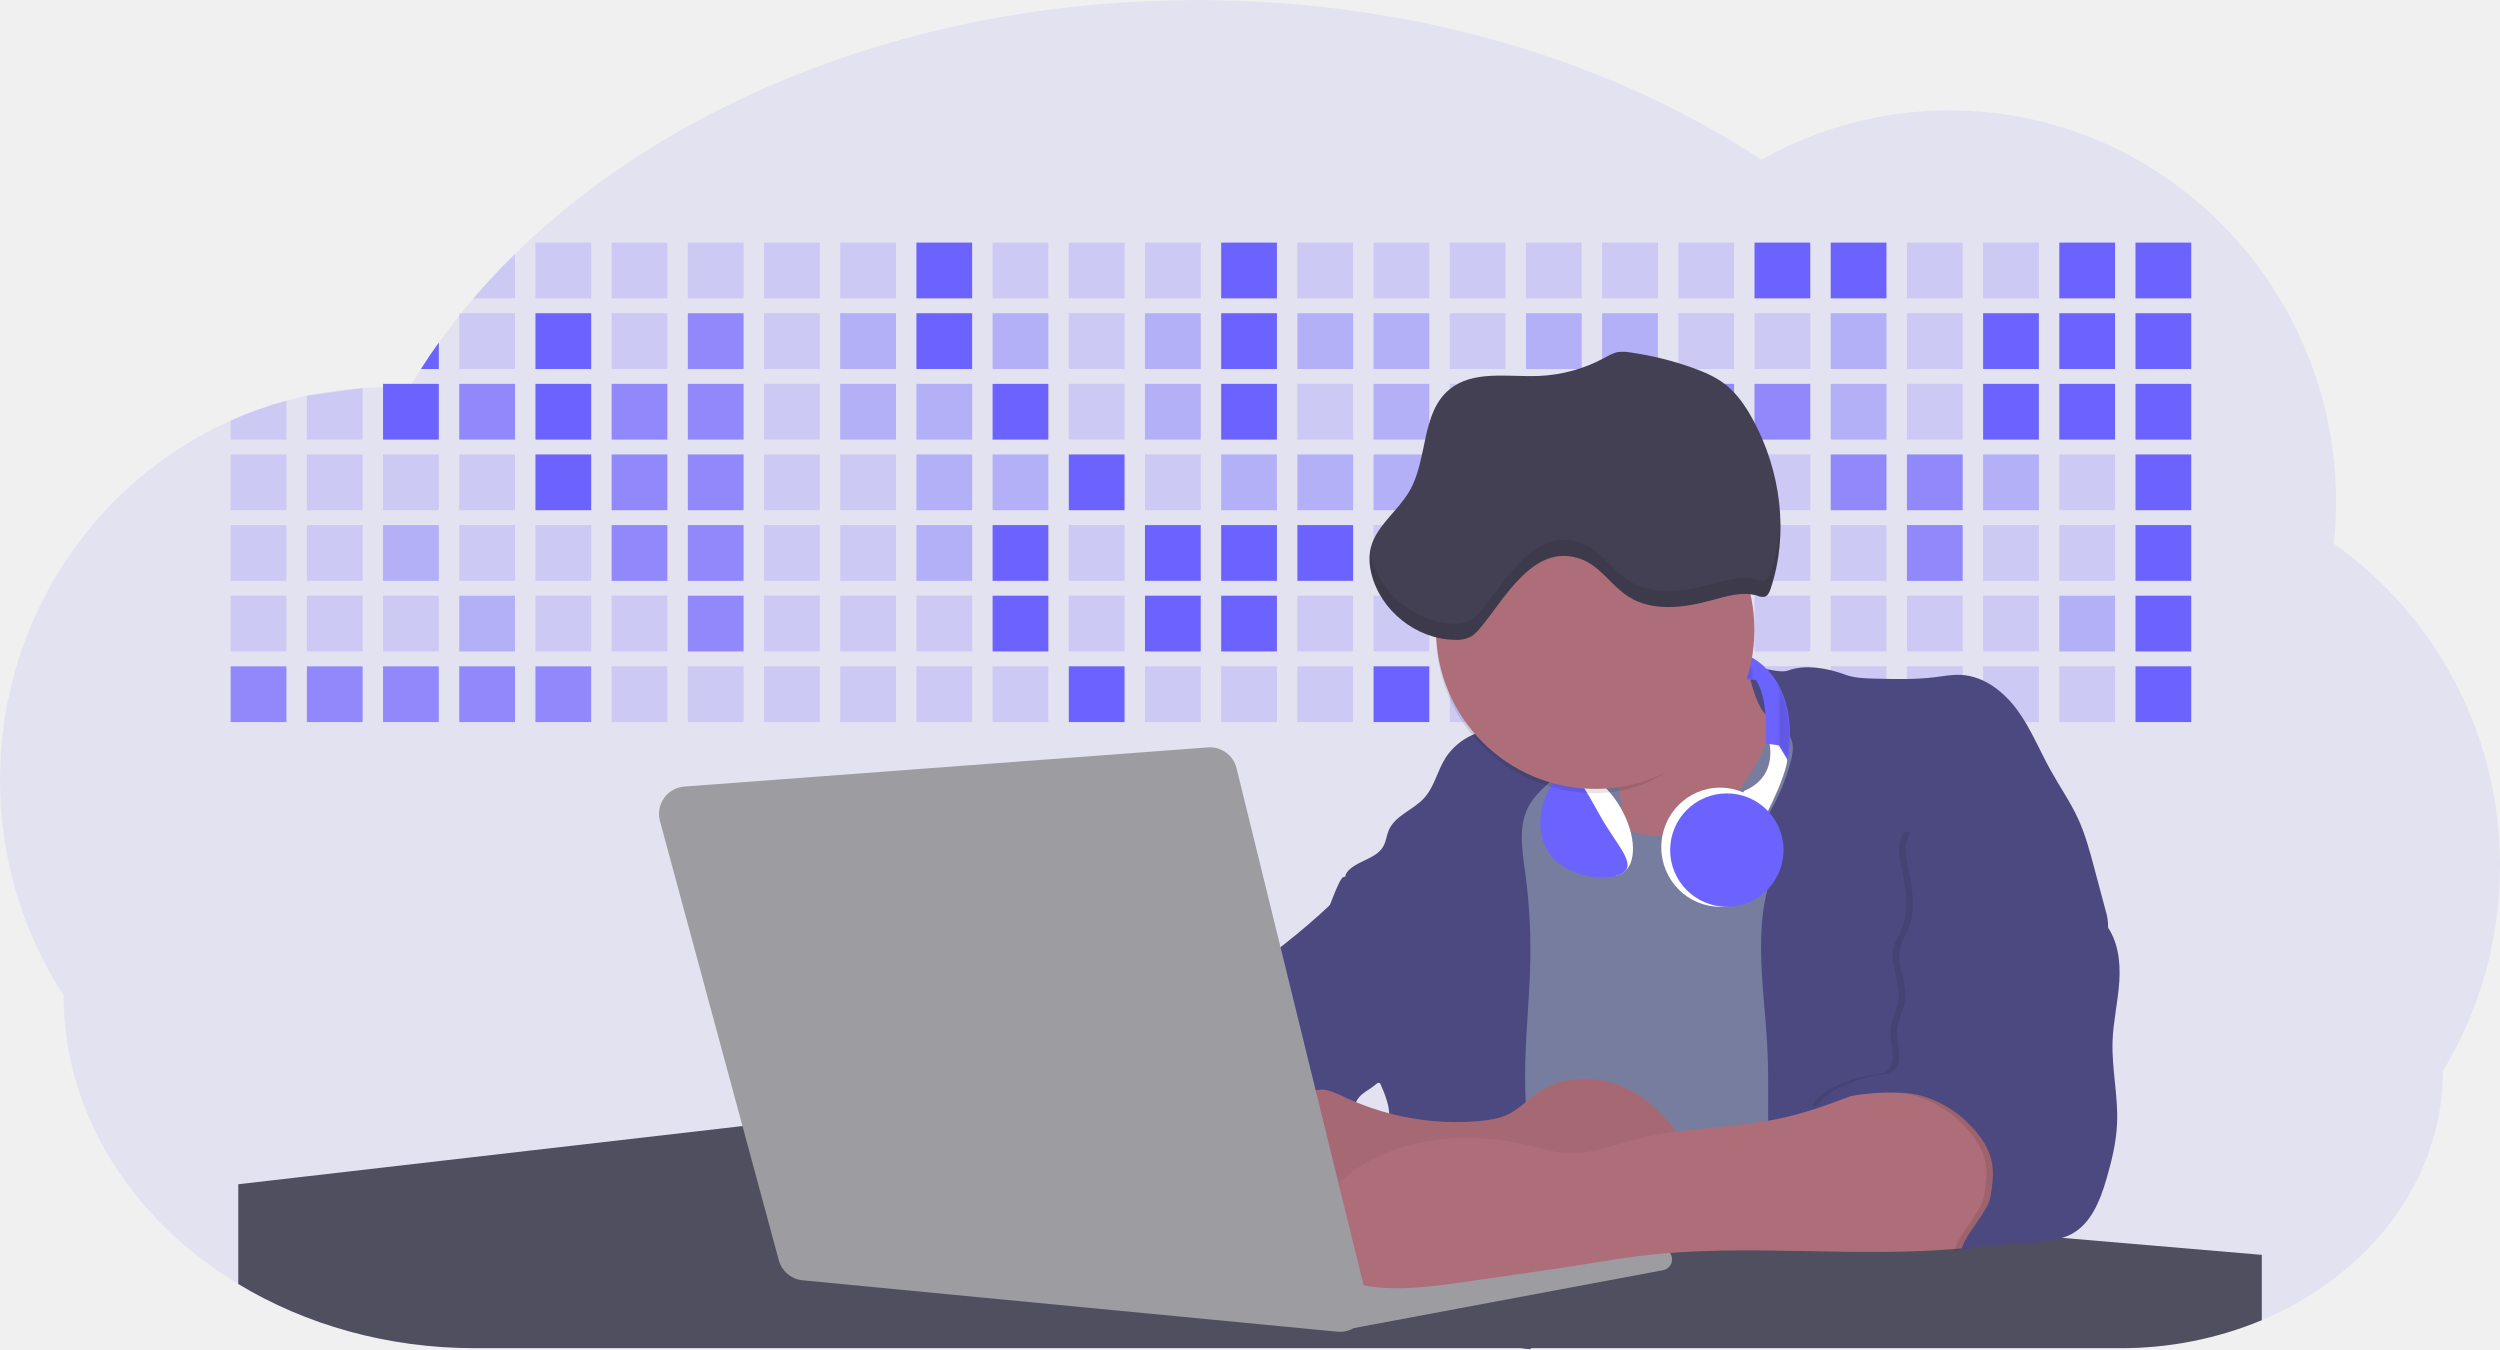
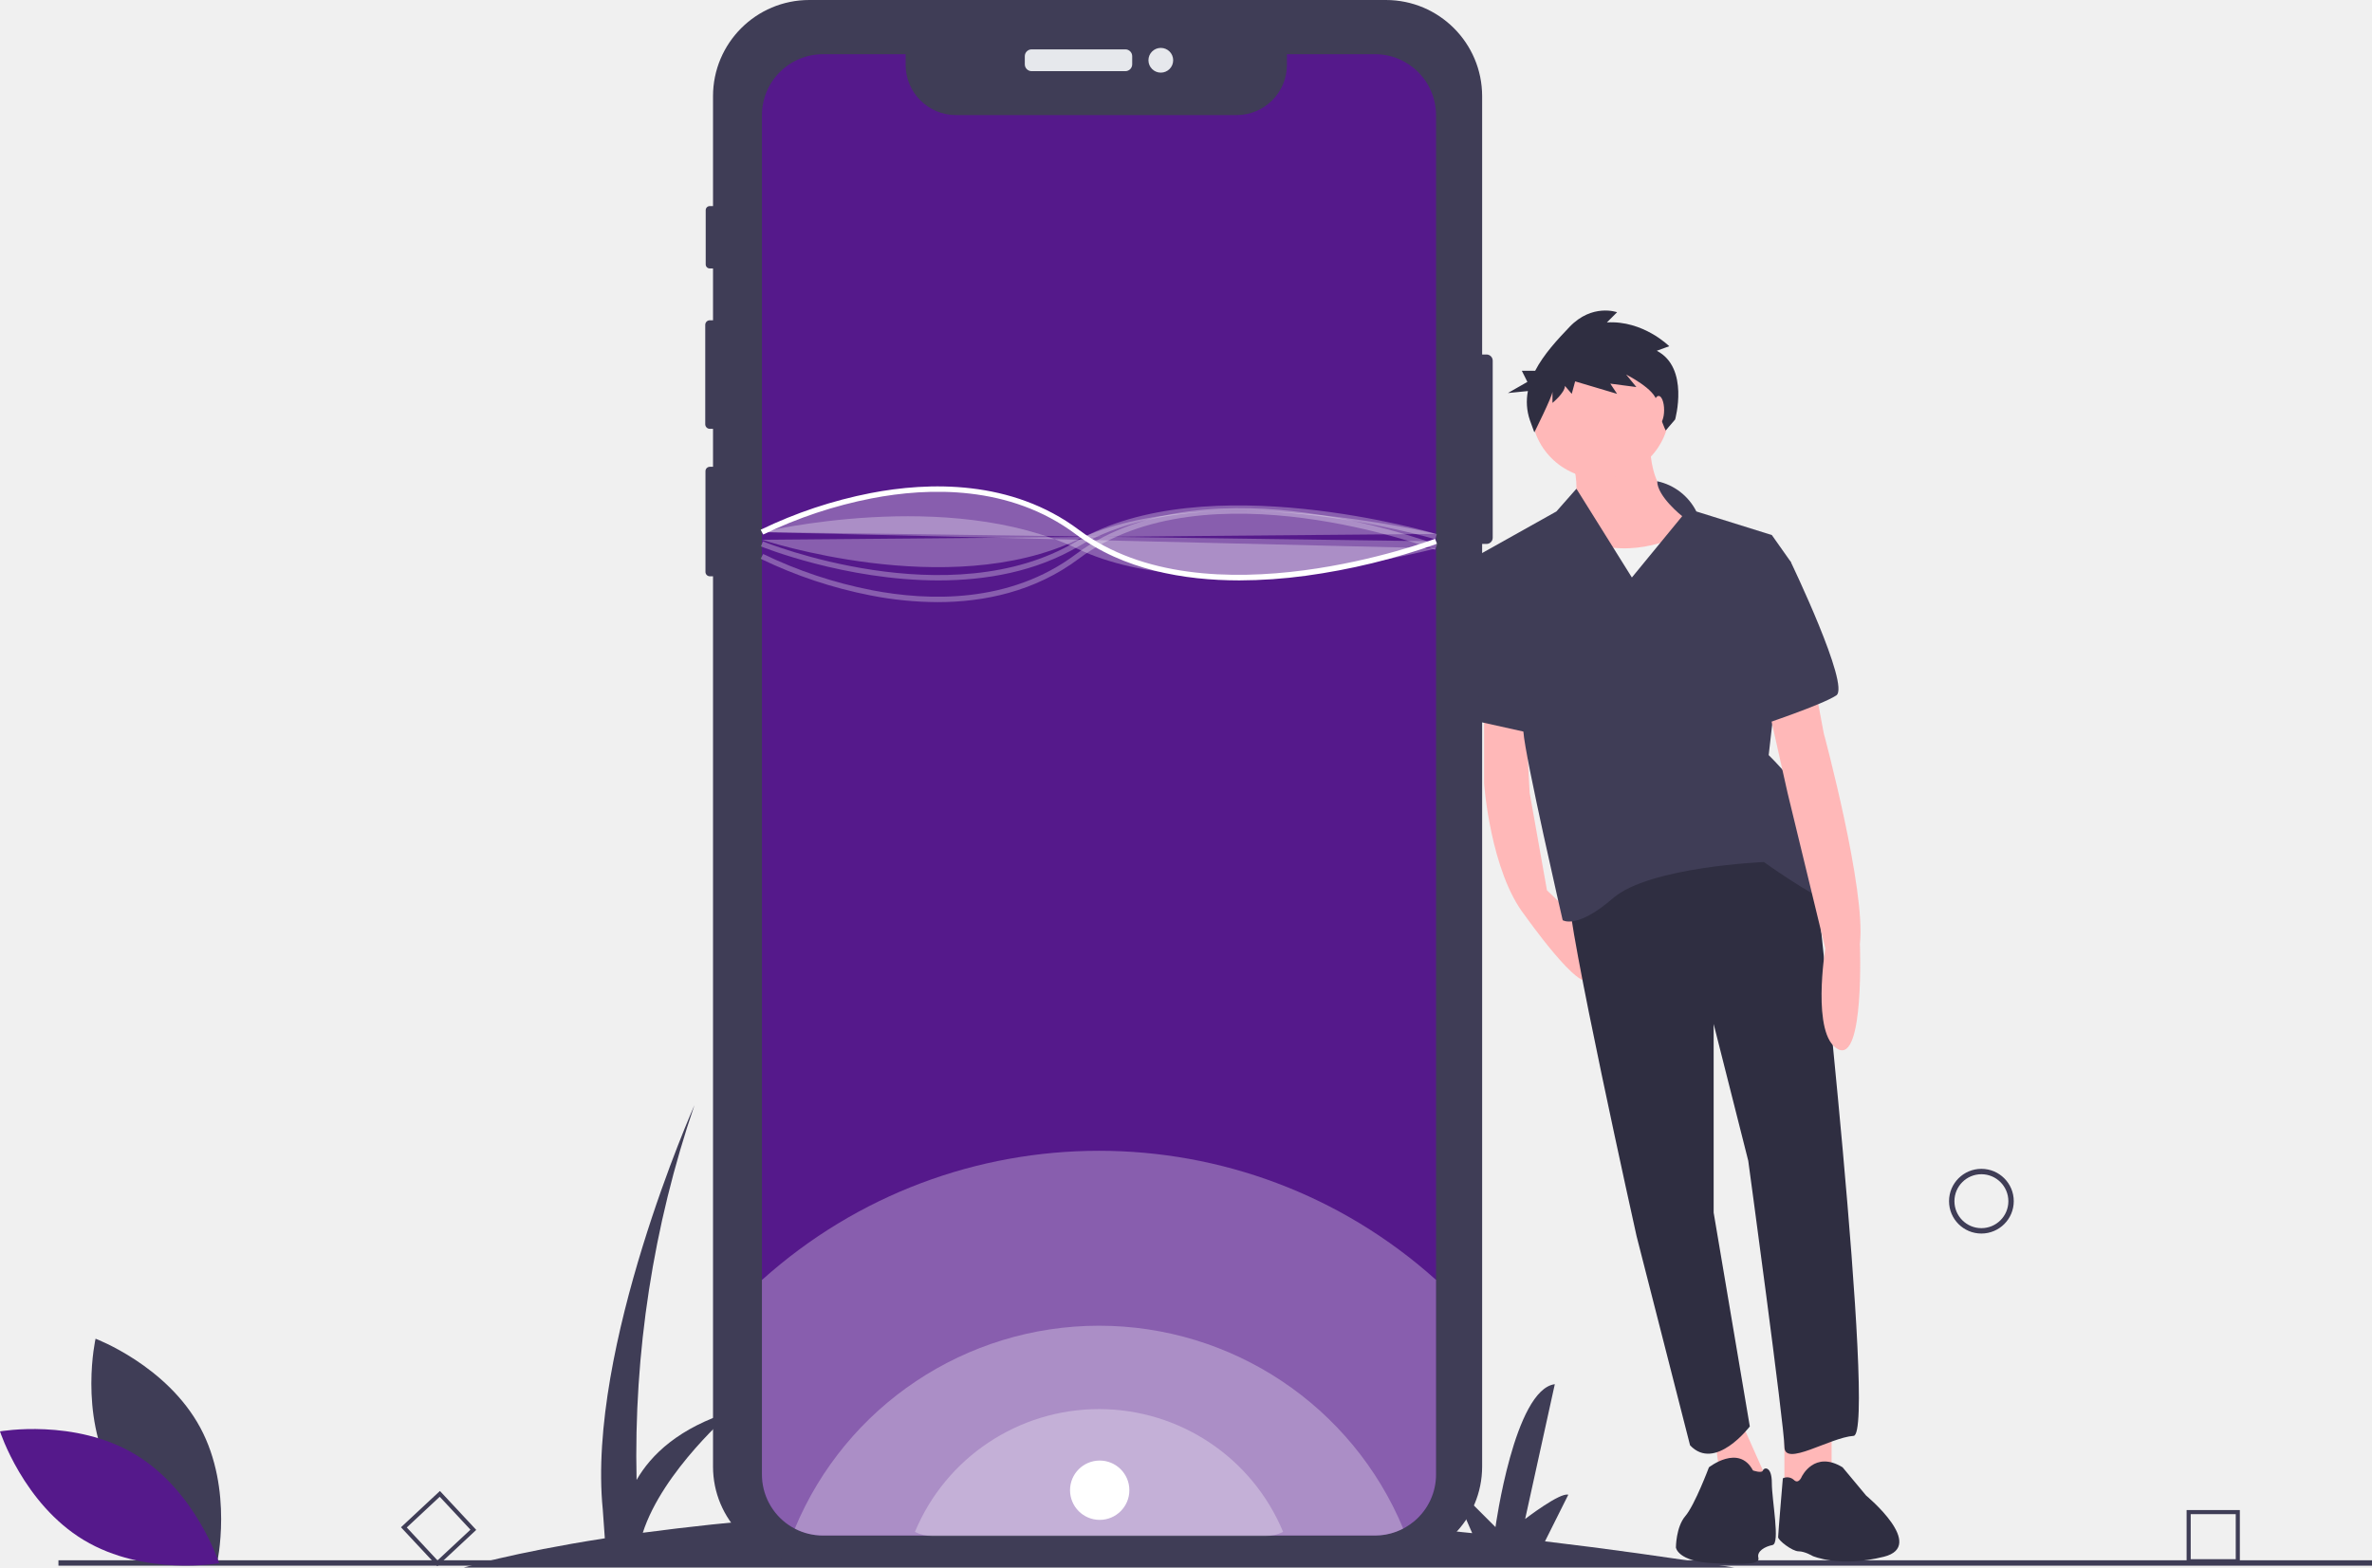
- <svg xmlns="http://www.w3.org/2000/svg" id="aa7bae02-e79e-4d6b-a496-aba15f39787c" data-name="Layer 1" width="1144" height="617.32" viewBox="0 0 1144 617.32">
-   <path d="M1172,537.57a181.92,181.92,0,0,1-6.85,49.6,180.06,180.06,0,0,1-19.27,44.28c0,50.1-33.82,93.4-82.91,114a167.3,167.3,0,0,1-64.73,12.8H245.17c-40.25,0-77.55-10.86-108.14-29.36A185.76,185.76,0,0,1,112.2,711c-34-29.22-55.08-69.6-55.08-114.2A180.5,180.5,0,0,1,28,498.08c0-73.36,43.39-136.44,105.55-164.29a174.52,174.52,0,0,1,25.51-9.12q4.63-1.26,9.36-2.26a175.39,175.39,0,0,1,25.51-3.5q4.65-.29,9.35-.33H205c3.46,0,6.89.12,10.3.32l1.12-1.9q2.06-3.44,4.22-6.81,3.9-6.14,8.18-12.1,4.48-6.29,9.35-12.38l.83-1q2.76-3.44,5.64-6.8,9-10.49,19-20.35c72.11-70.68,185.08-116.18,312.08-116.18,98.82,0,189.15,27.55,258.34,73.07A174.18,174.18,0,0,1,920,191.86c97.74,0,177,80.37,177,179.51a184.9,184.9,0,0,1-1,18.78A180,180,0,0,1,1172,537.57Z" transform="translate(-28 -141.34)" fill="#6c63ff" opacity="0.1" />
-   <path d="M263.66,257.52v20.35h-19Q253.59,267.39,263.66,257.52Z" transform="translate(-28 -141.34)" fill="#6c63ff" opacity="0.2" />
-   <rect x="245.02" y="111.02" width="25.51" height="25.51" fill="#6c63ff" opacity="0.2" />
-   <rect x="279.88" y="111.02" width="25.51" height="25.51" fill="#6c63ff" opacity="0.2" />
-   <rect x="314.75" y="111.02" width="25.51" height="25.51" fill="#6c63ff" opacity="0.2" />
-   <rect x="349.61" y="111.02" width="25.51" height="25.51" fill="#6c63ff" opacity="0.2" />
-   <rect x="384.48" y="111.02" width="25.51" height="25.51" fill="#6c63ff" opacity="0.2" />
-   <rect x="419.35" y="111.02" width="25.51" height="25.51" fill="#6c63ff" />
-   <rect x="454.21" y="111.02" width="25.51" height="25.51" fill="#6c63ff" opacity="0.2" />
-   <rect x="489.08" y="111.02" width="25.51" height="25.51" fill="#6c63ff" opacity="0.2" />
-   <rect x="523.94" y="111.02" width="25.51" height="25.51" fill="#6c63ff" opacity="0.2" />
-   <rect x="558.81" y="111.02" width="25.51" height="25.51" fill="#6c63ff" />
-   <rect x="593.68" y="111.02" width="25.51" height="25.51" fill="#6c63ff" opacity="0.2" />
-   <rect x="628.54" y="111.02" width="25.51" height="25.51" fill="#6c63ff" opacity="0.2" />
-   <rect x="663.41" y="111.02" width="25.51" height="25.51" fill="#6c63ff" opacity="0.2" />
-   <rect x="698.28" y="111.02" width="25.51" height="25.51" fill="#6c63ff" opacity="0.2" />
-   <rect x="733.14" y="111.02" width="25.51" height="25.51" fill="#6c63ff" opacity="0.2" />
-   <rect x="768.01" y="111.02" width="25.51" height="25.51" fill="#6c63ff" opacity="0.2" />
-   <rect x="802.87" y="111.02" width="25.51" height="25.51" fill="#6c63ff" />
-   <rect x="837.74" y="111.02" width="25.51" height="25.51" fill="#6c63ff" />
-   <rect x="872.61" y="111.02" width="25.51" height="25.51" fill="#6c63ff" opacity="0.2" />
-   <rect x="907.47" y="111.02" width="25.51" height="25.51" fill="#6c63ff" opacity="0.2" />
-   <rect x="942.34" y="111.02" width="25.51" height="25.51" fill="#6c63ff" />
-   <rect x="977.2" y="111.02" width="25.51" height="25.51" fill="#6c63ff" />
-   <path d="M228.8,298.08v12.1h-8.18Q224.52,304,228.8,298.08Z" transform="translate(-28 -141.34)" fill="#6c63ff" />
-   <rect x="210.15" y="143.33" width="25.51" height="25.51" fill="#6c63ff" opacity="0.2" />
-   <rect x="245.02" y="143.33" width="25.51" height="25.51" fill="#6c63ff" />
-   <rect x="279.88" y="143.33" width="25.51" height="25.51" fill="#6c63ff" opacity="0.2" />
-   <rect x="314.75" y="143.33" width="25.51" height="25.51" fill="#6c63ff" opacity="0.7" />
-   <rect x="349.61" y="143.33" width="25.51" height="25.51" fill="#6c63ff" opacity="0.2" />
-   <rect x="384.48" y="143.33" width="25.51" height="25.51" fill="#6c63ff" opacity="0.4" />
-   <rect x="419.35" y="143.33" width="25.51" height="25.51" fill="#6c63ff" />
-   <rect x="454.21" y="143.33" width="25.51" height="25.51" fill="#6c63ff" opacity="0.4" />
-   <rect x="489.08" y="143.33" width="25.51" height="25.51" fill="#6c63ff" opacity="0.2" />
-   <rect x="523.94" y="143.33" width="25.51" height="25.51" fill="#6c63ff" opacity="0.4" />
-   <rect x="558.81" y="143.33" width="25.51" height="25.51" fill="#6c63ff" />
-   <rect x="593.68" y="143.33" width="25.51" height="25.51" fill="#6c63ff" opacity="0.4" />
-   <rect x="628.54" y="143.33" width="25.51" height="25.51" fill="#6c63ff" opacity="0.4" />
-   <rect x="663.41" y="143.33" width="25.51" height="25.51" fill="#6c63ff" opacity="0.2" />
-   <rect x="698.28" y="143.33" width="25.51" height="25.51" fill="#6c63ff" opacity="0.4" />
-   <rect x="733.14" y="143.33" width="25.51" height="25.51" fill="#6c63ff" opacity="0.4" />
-   <rect x="768.01" y="143.33" width="25.51" height="25.51" fill="#6c63ff" opacity="0.2" />
-   <rect x="802.87" y="143.33" width="25.51" height="25.51" fill="#6c63ff" opacity="0.2" />
-   <rect x="837.74" y="143.33" width="25.51" height="25.51" fill="#6c63ff" opacity="0.4" />
-   <rect x="872.61" y="143.33" width="25.51" height="25.51" fill="#6c63ff" opacity="0.2" />
-   <rect x="907.47" y="143.33" width="25.51" height="25.51" fill="#6c63ff" />
-   <rect x="942.34" y="143.33" width="25.51" height="25.51" fill="#6c63ff" />
-   <rect x="977.2" y="143.33" width="25.51" height="25.51" fill="#6c63ff" />
-   <path d="M159.06,324.67V342.5H133.55v-8.71A174.52,174.52,0,0,1,159.06,324.67Z" transform="translate(-28 -141.34)" fill="#6c63ff" opacity="0.2" />
-   <polygon points="165.93 177.57 165.93 201.16 140.42 201.16 140.42 181.07 165.93 177.57" fill="#6c63ff" opacity="0.2" />
-   <rect x="175.28" y="175.65" width="25.51" height="25.51" fill="#6c63ff" />
-   <rect x="210.15" y="175.65" width="25.51" height="25.51" fill="#6c63ff" opacity="0.7" />
-   <rect x="245.02" y="175.65" width="25.51" height="25.51" fill="#6c63ff" />
-   <rect x="279.88" y="175.65" width="25.51" height="25.51" fill="#6c63ff" opacity="0.7" />
-   <rect x="314.75" y="175.65" width="25.51" height="25.51" fill="#6c63ff" opacity="0.7" />
-   <rect x="349.61" y="175.65" width="25.51" height="25.51" fill="#6c63ff" opacity="0.2" />
-   <rect x="384.48" y="175.65" width="25.51" height="25.51" fill="#6c63ff" opacity="0.4" />
-   <rect x="419.35" y="175.65" width="25.51" height="25.51" fill="#6c63ff" opacity="0.4" />
-   <rect x="454.21" y="175.65" width="25.51" height="25.51" fill="#6c63ff" />
-   <rect x="489.08" y="175.65" width="25.51" height="25.51" fill="#6c63ff" opacity="0.2" />
-   <rect x="523.94" y="175.65" width="25.51" height="25.51" fill="#6c63ff" opacity="0.4" />
-   <rect x="558.81" y="175.65" width="25.51" height="25.51" fill="#6c63ff" />
-   <rect x="593.68" y="175.65" width="25.51" height="25.51" fill="#6c63ff" opacity="0.2" />
-   <rect x="628.54" y="175.65" width="25.51" height="25.51" fill="#6c63ff" opacity="0.4" />
-   <rect x="663.41" y="175.65" width="25.51" height="25.51" fill="#6c63ff" opacity="0.2" />
-   <rect x="698.28" y="175.65" width="25.51" height="25.51" fill="#6c63ff" />
-   <rect x="733.14" y="175.65" width="25.51" height="25.51" fill="#6c63ff" opacity="0.2" />
-   <rect x="768.01" y="175.65" width="25.51" height="25.51" fill="#6c63ff" opacity="0.7" />
-   <rect x="802.87" y="175.65" width="25.51" height="25.51" fill="#6c63ff" opacity="0.7" />
-   <rect x="837.74" y="175.65" width="25.51" height="25.51" fill="#6c63ff" opacity="0.4" />
-   <rect x="872.61" y="175.65" width="25.51" height="25.51" fill="#6c63ff" opacity="0.2" />
-   <rect x="907.47" y="175.65" width="25.51" height="25.51" fill="#6c63ff" />
-   <rect x="942.34" y="175.65" width="25.51" height="25.51" fill="#6c63ff" />
-   <rect x="977.2" y="175.65" width="25.51" height="25.51" fill="#6c63ff" />
-   <rect x="105.55" y="207.96" width="25.51" height="25.51" fill="#6c63ff" opacity="0.2" />
-   <rect x="140.42" y="207.96" width="25.51" height="25.51" fill="#6c63ff" opacity="0.2" />
-   <rect x="175.28" y="207.96" width="25.51" height="25.51" fill="#6c63ff" opacity="0.2" />
-   <rect x="210.15" y="207.96" width="25.51" height="25.51" fill="#6c63ff" opacity="0.2" />
-   <rect x="245.02" y="207.96" width="25.51" height="25.51" fill="#6c63ff" />
-   <rect x="279.88" y="207.96" width="25.51" height="25.51" fill="#6c63ff" opacity="0.7" />
-   <rect x="314.75" y="207.96" width="25.51" height="25.51" fill="#6c63ff" opacity="0.7" />
-   <rect x="349.61" y="207.96" width="25.51" height="25.51" fill="#6c63ff" opacity="0.2" />
-   <rect x="384.48" y="207.96" width="25.51" height="25.51" fill="#6c63ff" opacity="0.2" />
-   <rect x="419.35" y="207.96" width="25.51" height="25.51" fill="#6c63ff" opacity="0.4" />
-   <rect x="454.21" y="207.96" width="25.51" height="25.51" fill="#6c63ff" opacity="0.4" />
-   <rect x="489.08" y="207.96" width="25.51" height="25.51" fill="#6c63ff" />
-   <rect x="523.94" y="207.96" width="25.51" height="25.51" fill="#6c63ff" opacity="0.2" />
-   <rect x="558.81" y="207.96" width="25.51" height="25.51" fill="#6c63ff" opacity="0.4" />
-   <rect x="593.68" y="207.96" width="25.51" height="25.51" fill="#6c63ff" opacity="0.4" />
-   <rect x="628.54" y="207.96" width="25.51" height="25.51" fill="#6c63ff" opacity="0.4" />
-   <rect x="663.41" y="207.96" width="25.51" height="25.51" fill="#6c63ff" opacity="0.4" />
-   <rect x="698.28" y="207.96" width="25.51" height="25.51" fill="#6c63ff" opacity="0.2" />
-   <rect x="733.14" y="207.96" width="25.51" height="25.51" fill="#6c63ff" opacity="0.2" />
-   <rect x="768.01" y="207.96" width="25.51" height="25.51" fill="#6c63ff" opacity="0.2" />
-   <rect x="802.87" y="207.96" width="25.51" height="25.51" fill="#6c63ff" opacity="0.2" />
-   <rect x="837.74" y="207.96" width="25.51" height="25.51" fill="#6c63ff" opacity="0.7" />
-   <rect x="872.61" y="207.96" width="25.51" height="25.51" fill="#6c63ff" opacity="0.7" />
-   <rect x="907.47" y="207.96" width="25.51" height="25.51" fill="#6c63ff" opacity="0.4" />
-   <rect x="942.34" y="207.96" width="25.51" height="25.51" fill="#6c63ff" opacity="0.2" />
-   <rect x="977.2" y="207.96" width="25.51" height="25.51" fill="#6c63ff" />
-   <rect x="105.55" y="240.28" width="25.51" height="25.51" fill="#6c63ff" opacity="0.2" />
-   <rect x="140.42" y="240.28" width="25.51" height="25.51" fill="#6c63ff" opacity="0.2" />
-   <rect x="175.28" y="240.28" width="25.51" height="25.51" fill="#6c63ff" opacity="0.4" />
-   <rect x="210.15" y="240.28" width="25.51" height="25.51" fill="#6c63ff" opacity="0.2" />
-   <rect x="245.02" y="240.28" width="25.51" height="25.51" fill="#6c63ff" opacity="0.2" />
-   <rect x="279.88" y="240.28" width="25.51" height="25.51" fill="#6c63ff" opacity="0.7" />
-   <rect x="314.75" y="240.28" width="25.51" height="25.51" fill="#6c63ff" opacity="0.7" />
-   <rect x="349.61" y="240.28" width="25.51" height="25.51" fill="#6c63ff" opacity="0.2" />
-   <rect x="384.48" y="240.28" width="25.51" height="25.51" fill="#6c63ff" opacity="0.2" />
-   <rect x="419.35" y="240.28" width="25.51" height="25.51" fill="#6c63ff" opacity="0.4" />
-   <rect x="454.21" y="240.28" width="25.51" height="25.51" fill="#6c63ff" />
-   <rect x="489.08" y="240.28" width="25.51" height="25.51" fill="#6c63ff" opacity="0.2" />
-   <rect x="523.94" y="240.28" width="25.51" height="25.51" fill="#6c63ff" />
-   <rect x="558.81" y="240.28" width="25.51" height="25.51" fill="#6c63ff" />
-   <rect x="593.68" y="240.28" width="25.51" height="25.51" fill="#6c63ff" />
-   <rect x="628.54" y="240.28" width="25.51" height="25.51" fill="#6c63ff" opacity="0.2" />
-   <rect x="663.41" y="240.28" width="25.51" height="25.51" fill="#6c63ff" />
-   <rect x="698.28" y="240.28" width="25.51" height="25.51" fill="#6c63ff" opacity="0.2" />
-   <rect x="733.14" y="240.28" width="25.51" height="25.51" fill="#6c63ff" opacity="0.2" />
-   <rect x="768.01" y="240.28" width="25.51" height="25.51" fill="#6c63ff" opacity="0.2" />
-   <rect x="802.87" y="240.28" width="25.51" height="25.51" fill="#6c63ff" opacity="0.2" />
-   <rect x="837.74" y="240.28" width="25.51" height="25.51" fill="#6c63ff" opacity="0.2" />
-   <rect x="872.61" y="240.28" width="25.51" height="25.51" fill="#6c63ff" opacity="0.7" />
-   <rect x="907.47" y="240.28" width="25.51" height="25.51" fill="#6c63ff" opacity="0.2" />
-   <rect x="942.34" y="240.28" width="25.51" height="25.51" fill="#6c63ff" opacity="0.2" />
-   <rect x="977.2" y="240.28" width="25.51" height="25.51" fill="#6c63ff" />
-   <rect x="105.55" y="272.59" width="25.51" height="25.51" fill="#6c63ff" opacity="0.2" />
-   <rect x="140.42" y="272.59" width="25.51" height="25.51" fill="#6c63ff" opacity="0.2" />
-   <rect x="175.28" y="272.59" width="25.51" height="25.51" fill="#6c63ff" opacity="0.2" />
-   <rect x="210.15" y="272.59" width="25.51" height="25.51" fill="#6c63ff" opacity="0.4" />
-   <rect x="245.02" y="272.59" width="25.51" height="25.51" fill="#6c63ff" opacity="0.2" />
-   <rect x="279.88" y="272.59" width="25.51" height="25.51" fill="#6c63ff" opacity="0.2" />
-   <rect x="314.75" y="272.59" width="25.51" height="25.51" fill="#6c63ff" opacity="0.7" />
-   <rect x="349.61" y="272.59" width="25.51" height="25.51" fill="#6c63ff" opacity="0.2" />
-   <rect x="384.48" y="272.59" width="25.51" height="25.51" fill="#6c63ff" opacity="0.2" />
-   <rect x="419.35" y="272.59" width="25.51" height="25.51" fill="#6c63ff" opacity="0.2" />
-   <rect x="454.21" y="272.59" width="25.51" height="25.51" fill="#6c63ff" />
-   <rect x="489.08" y="272.59" width="25.51" height="25.51" fill="#6c63ff" opacity="0.2" />
-   <rect x="523.94" y="272.59" width="25.51" height="25.51" fill="#6c63ff" />
-   <rect x="558.81" y="272.59" width="25.51" height="25.51" fill="#6c63ff" />
-   <rect x="593.68" y="272.59" width="25.51" height="25.51" fill="#6c63ff" opacity="0.2" />
-   <rect x="628.54" y="272.59" width="25.51" height="25.51" fill="#6c63ff" opacity="0.2" />
-   <rect x="663.41" y="272.59" width="25.51" height="25.51" fill="#6c63ff" opacity="0.2" />
-   <rect x="698.28" y="272.59" width="25.51" height="25.51" fill="#6c63ff" opacity="0.2" />
-   <rect x="733.14" y="272.59" width="25.51" height="25.51" fill="#6c63ff" opacity="0.2" />
-   <rect x="768.01" y="272.59" width="25.51" height="25.51" fill="#6c63ff" opacity="0.2" />
-   <rect x="802.87" y="272.59" width="25.51" height="25.51" fill="#6c63ff" opacity="0.2" />
-   <rect x="837.74" y="272.59" width="25.51" height="25.51" fill="#6c63ff" opacity="0.2" />
-   <rect x="872.61" y="272.59" width="25.51" height="25.51" fill="#6c63ff" opacity="0.2" />
-   <rect x="907.47" y="272.59" width="25.51" height="25.51" fill="#6c63ff" opacity="0.2" />
-   <rect x="942.34" y="272.59" width="25.51" height="25.51" fill="#6c63ff" opacity="0.4" />
-   <rect x="977.2" y="272.59" width="25.51" height="25.51" fill="#6c63ff" />
-   <rect x="105.55" y="304.91" width="25.51" height="25.51" fill="#6c63ff" opacity="0.7" />
-   <rect x="140.42" y="304.91" width="25.51" height="25.51" fill="#6c63ff" opacity="0.7" />
-   <rect x="175.28" y="304.91" width="25.51" height="25.51" fill="#6c63ff" opacity="0.7" />
-   <rect x="210.15" y="304.91" width="25.51" height="25.51" fill="#6c63ff" opacity="0.7" />
-   <rect x="245.02" y="304.91" width="25.51" height="25.51" fill="#6c63ff" opacity="0.7" />
-   <rect x="279.88" y="304.91" width="25.51" height="25.51" fill="#6c63ff" opacity="0.2" />
-   <rect x="314.75" y="304.91" width="25.51" height="25.51" fill="#6c63ff" opacity="0.2" />
-   <rect x="349.61" y="304.91" width="25.51" height="25.51" fill="#6c63ff" opacity="0.2" />
-   <rect x="384.48" y="304.91" width="25.51" height="25.51" fill="#6c63ff" opacity="0.2" />
-   <rect x="419.35" y="304.91" width="25.51" height="25.51" fill="#6c63ff" opacity="0.2" />
-   <rect x="454.21" y="304.91" width="25.51" height="25.51" fill="#6c63ff" opacity="0.2" />
-   <rect x="489.08" y="304.91" width="25.51" height="25.51" fill="#6c63ff" />
-   <rect x="523.94" y="304.91" width="25.51" height="25.51" fill="#6c63ff" opacity="0.2" />
-   <rect x="558.81" y="304.91" width="25.51" height="25.51" fill="#6c63ff" opacity="0.2" />
-   <rect x="593.68" y="304.91" width="25.51" height="25.51" fill="#6c63ff" opacity="0.2" />
-   <rect x="628.54" y="304.91" width="25.51" height="25.51" fill="#6c63ff" />
-   <rect x="663.41" y="304.91" width="25.51" height="25.51" fill="#6c63ff" opacity="0.2" />
-   <rect x="698.28" y="304.91" width="25.51" height="25.51" fill="#6c63ff" opacity="0.2" />
-   <rect x="733.14" y="304.91" width="25.51" height="25.51" fill="#6c63ff" opacity="0.2" />
-   <rect x="768.01" y="304.91" width="25.51" height="25.51" fill="#6c63ff" opacity="0.2" />
-   <rect x="802.87" y="304.91" width="25.51" height="25.51" fill="#6c63ff" opacity="0.2" />
-   <rect x="837.74" y="304.91" width="25.51" height="25.51" fill="#6c63ff" opacity="0.2" />
-   <rect x="872.61" y="304.91" width="25.51" height="25.51" fill="#6c63ff" opacity="0.2" />
-   <rect x="907.47" y="304.91" width="25.51" height="25.51" fill="#6c63ff" opacity="0.2" />
-   <rect x="942.34" y="304.91" width="25.51" height="25.51" fill="#6c63ff" opacity="0.2" />
-   <rect x="977.2" y="304.91" width="25.51" height="25.51" fill="#6c63ff" />
-   <circle cx="734.52" cy="363.89" r="34.87" fill="#767d9f" />
-   <path d="M760.71,460.87q5.22,22.78,8.86,45.9c.73,4.58,1.38,9.41-.28,13.74-1.39,3.61-4.22,6.43-6.44,9.59s-3.9,7.21-2.55,10.83,5.29,5.6,9.05,6.62c10.76,2.9,22.23.79,32.94-2.35a53.29,53.29,0,0,0,13.81-5.72c4.54-2.88,8.26-6.88,11.68-11,15.61-18.93,25.83-41.65,35.45-64.23a39.12,39.12,0,0,1-33.11-13.34c-3.94-4.63-6.83-11.08-4.61-16.74-6.51,3.57-14.24,3.81-21.25,6.25a75.49,75.49,0,0,0-12.5,6.15q-7.18,4.15-14.28,8.46C772.07,458.29,767,461.19,760.71,460.87Z" transform="translate(-28 -141.34)" fill="#ae6e79" />
-   <path d="M833.64,487.05c-6.11,11.89-14.06,23.32-25.41,30.4s-26.63,9-38,2c-5.6-3.42-9.84-8.62-14.73-13s-11-8.13-17.57-7.56c-7.24.63-12.91,6.28-17.76,11.69-7.36,8.22-14.47,16.79-19.68,26.52-10,18.7-12.37,40.56-11.93,61.76s3.51,42.29,3.58,63.49c.1,26.08-4.32,51.95-8.79,77.64,41.1-5.06,82.25,6,123.44,10.19,26.36,2.71,52.92,2.65,79.42,2.58,4.66,0,9.62-.12,13.5-2.7a18.2,18.2,0,0,0,5.59-6.64c3.66-6.75,5.13-14.45,6.15-22.06,2.59-19.22,2.67-38.68,2.74-58.08.18-47,.35-94.17-5.62-140.8-1.47-11.47-3.35-23-7.75-33.73s-11.58-20.6-21.62-26.35c-6.45-3.7-21.4-10.14-29-6.41C841.67,460.15,837.73,479.09,833.64,487.05Z" transform="translate(-28 -141.34)" fill="#767d9f" />
-   <path d="M836.68,619.77c-1.55-29-7.86-59.95,5.57-85.69,3.3-6.32-8.54-14.21-4.88-20.33a92.08,92.08,0,0,0,10.06-23.93c.76-2.89,1.37-5.95.65-8.85-1.33-5.29-6.56-8.44-11-11.66-4.9-3.56-7.42-14.41-9-20.28s12.57,1.2,18.26-.89c7.9-2.89,17.94-1.07,25.82,1.86,4.4,1.62,9.18,1.76,13.87,1.88,9.11.24,18.25.47,27.29-.65,4.06-.51,8.13-1.28,12.21-1.05,10.41.59,19.46,7.71,25.62,16.13s10.08,18.23,15.13,27.35c4.21,7.6,9.23,14.78,12.82,22.69,3.18,7,5.19,14.52,7.18,22l5.13,19.19a25.58,25.58,0,0,1,1.26,8.51c-.26,3.07-1.62,5.93-3,8.66A164.12,164.12,0,0,1,971,603.2c-10.79,13.23-23.89,25.16-30.3,41-2.5,6.17-3.89,12.73-5.16,19.27a707.94,707.94,0,0,0-10.9,79.15,174.2,174.2,0,0,0-36.52-12.21,177.61,177.61,0,0,0-19-3c-5.59-.58-12.8.52-18.12-1-8.9-2.53-9.88-17.58-11.23-25.46-2.16-12.55-2.59-25.32-2.67-38C837,648.53,837.45,634.14,836.68,619.77Z" transform="translate(-28 -141.34)" fill="#4c4981" />
-   <path d="M641.23,565.54c4.21,24,8.85,48.07,18,70.62-.23.22-.46.42-.69.62-.81.69-1.65,1.34-2.53,2-2.05,1.44-4.3,2.66-6,4.54a8,8,0,0,0-1.5,2.45,5.48,5.48,0,0,0,0,4.47c-4.77,2.11-10.31,1.46-15.66,1.26-4.61-.17-9.08,0-12.78,2.53-5.14,3.54-6.69,10.34-7.52,16.52q-.46,3.38-.79,6.77-.32,3.15-.52,6.32a188.61,188.61,0,0,0-.19,21q.08,1.92.21,3.84c-16.34-.39-31.23-8.91-45.32-17.19-3.22-1.89-6.54-3.88-8.63-7A15.8,15.8,0,0,1,555,674c0-.51.09-1,.16-1.52a41.58,41.58,0,0,1,2.29-8.68,107.2,107.2,0,0,1,19.19-32.65c3.58-4.18,7.61-8.27,9.28-13.52.73-2.29,1-4.72,1.74-7,3.32-9.88,15.3-14.55,19.4-24.14,1-2.29,1.46-4.8,2.7-7a17.63,17.63,0,0,1,4.25-4.75c.73-.61,1.49-1.2,2.24-1.79q10.54-8.26,20.31-17.45,1.82-1.71,3.6-3.46A59.48,59.48,0,0,0,641.23,565.54Z" transform="translate(-28 -141.34)" fill="#4c4981" />
-   <path d="M742,494.56c-1.44,1.52-3,2.95-4.53,4.37l-.41.37-1.62,1.5a39,39,0,0,0-7.55,8.79l-.17.28c-5.1,9.13-3.21,20.37-1.79,30.74a261.55,261.55,0,0,1,2.37,39c-.26,18-2.38,35.88-2.42,53.86,0,4.08.09,8.15.27,12.23.29,6.63.79,13.25,1.39,19.87.65,7.26,1.43,14.51,2.16,21.76.58,5.61,1.13,11.21,1.59,16.81.23,2.9.45,5.79.63,8.69.21,3.4.38,6.81.48,10.21h0c.07,2.16.11,4.31.11,6.47,0,1.23,0,2.45,0,3.67q0,3.51-.19,7-.2,4.49-.61,9c-.31,3.27-.86,6.84-3.16,9.14-.14.14-.29.27-.44.4l-3.24-.4a332.72,332.72,0,0,0-67.3-1.2c.49-3.38.94-6.75,1.38-10.14.2-1.6.4-3.21.59-4.82q.33-2.76.63-5.52c.23-2,.44-4,.64-6q.78-7.73,1.37-15.47.87-11.29,1.32-22.62.22-5.41.34-10.83.17-6.72.16-13.45,0-6.54-.11-13.1c0-1.44-.06-2.88-.18-4.31a27.35,27.35,0,0,0-.53-3.83,49.87,49.87,0,0,0-3-8.48c-.22-.52-.43-1-.64-1.55-.12-.27-.23-.55-.34-.82,5.76-5.13,9.86-12,13.8-18.76,6.39-10.89,12.93-22.26,14-34.84s-5.18-26.71-17.2-30.55c-3.27-1-6.73-1.28-10.1-1.87-3.18-.56-9.81-1.83-13.49-4.11q-3,3.08-6,6.05a22.15,22.15,0,0,1,2.17-8.71l1.42.07a2.71,2.71,0,0,1-.16-1c0-1.07.74-2.28,2.32-3.62,4.71-4,12.12-4.89,15.09-10.3,1.24-2.25,1.45-4.93,2.45-7.29,2.87-6.73,11.11-9.21,16.07-14.59s6.2-13,10.21-19a28.62,28.62,0,0,1,12-10c.4-.19.81-.38,1.22-.55,8.3-3.55,18.16-4.36,26.76-4.34,3.34,0,12,.1,16.24,1.79a5.32,5.32,0,0,1,1.85,1.13C752.37,480.61,745.34,491,742,494.56Z" transform="translate(-28 -141.34)" fill="#4c4981" />
-   <path d="M642.72,542.69a60.88,60.88,0,0,1,46.74,4.87c7.2,4,13.66,9.58,17.62,16.78,5.95,10.8,5.69,23.82,5.27,36.15-.21,6.17-.48,12.56-3.2,18.1C706,625,700.06,629.4,694,633a42.24,42.24,0,0,1-12.32,5.33c-6.72,1.46-13.7.22-20.47-1-7.36-1.36-15.26-3-20.37-8.48-3-3.18-4.64-7.31-6.26-11.35q-3.49-8.75-7-17.48c-4.05-10.11-5.42-18.52-.07-28.37,2.43-4.49,5.4-8.69,7.8-13.21C636.51,556.14,640.81,543.28,642.72,542.69Z" transform="translate(-28 -141.34)" fill="#4c4981" />
-   <path d="M1063,715.56v29.9a167.3,167.3,0,0,1-64.73,12.8H728.58c-.14.14-.29.27-.44.4l-3.24-.4H245.17c-40.25,0-77.55-10.86-108.14-29.36V683.25l230.72-26.63.18,0L502.29,668l34.77,3,18.06,1.53,37.38,3.17,19.23,1.63,28,2.38,3.94.33,20.18,1.71L691.23,684l38.5,3.26,64.18,5.45,45.15,3.83,74.14,6.29,14.1,1.19,1.52.13,1.32.11,18.62,1.58,20.44,1.74,2.37.2Z" transform="translate(-28 -141.34)" fill="#504f60" />
-   <polygon points="764 573.12 474.86 523.77 463.65 580.46 596.19 596.33 637 601.44 749.26 579.33 764 573.12" fill="#9c9ca1" />
-   <path d="M642.33,739.94l144.86-27.23a5,5,0,0,1,5.94,4.93h0a5,5,0,0,1-4.09,4.93L647.57,749.06Z" transform="translate(-28 -141.34)" fill="#9c9ca1" />
-   <path d="M705.17,654.31c4.51-.42,9.08-1.13,13.14-3.13,5-2.49,8.89-6.78,13.52-9.94,10.18-7,23.8-7.94,35.47-3.92s21.41,12.63,28.23,22.91c4.53,6.85,7.93,15.59,4.73,23.15a30.51,30.51,0,0,1-4.12,6.44l-8.34,10.9a29,29,0,0,1-5.66,6.09c-3.12,2.27-7,3.2-10.82,3.76-10.15,1.48-20.48.64-30.71,1.32-17.57,1.17-34.73,6.83-52.34,6.64-10.12-.11-20.11-2.15-30-4.19l-43.77-9c-7.62-1.56-16.23-3.84-19.82-10.75-1.61-3.11-1.91-6.71-2.1-10.21-.52-9.64,0-20.36,6.68-27.31,6.28-6.52,16.21-8.58,23.71-13.4,9.18-5.91,12.21-4,21.89.44A120,120,0,0,0,705.17,654.31Z" transform="translate(-28 -141.34)" fill="#ae6e79" />
-   <path d="M705.17,654.31c4.51-.42,9.08-1.13,13.14-3.13,5-2.49,8.89-6.78,13.52-9.94,10.18-7,23.8-7.94,35.47-3.92s21.41,12.63,28.23,22.91c4.53,6.85,7.93,15.59,4.73,23.15a30.51,30.51,0,0,1-4.12,6.44l-8.34,10.9a29,29,0,0,1-5.66,6.09c-3.12,2.27-7,3.2-10.82,3.76-10.15,1.48-20.48.64-30.71,1.32-17.57,1.17-34.73,6.83-52.34,6.64-10.12-.11-20.11-2.15-30-4.19l-43.77-9c-7.62-1.56-16.23-3.84-19.82-10.75-1.61-3.11-1.91-6.71-2.1-10.21-.52-9.64,0-20.36,6.68-27.31,6.28-6.52,16.21-8.58,23.71-13.4,9.18-5.91,12.21-4,21.89.44A120,120,0,0,0,705.17,654.31Z" transform="translate(-28 -141.34)" opacity="0.05" />
-   <path d="M880.94,640.6c-12.28,4.75-24.63,9.52-37.49,12.35-21.56,4.75-44.12,4-65.51,9.43-11.3,2.88-22.53,7.52-34.14,6.58-5.19-.42-10.2-2-15.25-3.2-28.37-7-60.62-4.73-83.66,13.27-7.88,6.15-14.33,13.82-20.18,22a14.7,14.7,0,0,0,5.91,21.88A86.62,86.62,0,0,0,659,730.48c13.13,1.16,26.32-.7,39.38-2.56,19.38-2.75,38.77-5.51,58.1-8.6,6.94-1.11,13.88-2.26,20.86-3.14,50.23-6.35,101.37,1.37,151.73-3.93,5.09-.54,10.27-1.24,14.9-3.41,11.72-5.5,17.52-20,15.1-32.74s-11.76-23.33-23-29.83c-9.42-5.47-19.58-7.68-30.07-10C896.26,634,890.32,637,880.94,640.6Z" transform="translate(-28 -141.34)" fill="#ae6e79" />
-   <path d="M988.67,564.44c5.54,7.26,6.72,17,6.12,26.09s-2.76,18.08-3.08,27.21c-.44,12.52,2.58,25,2.07,37.48-.36,8.73-2.43,17.29-4.88,25.67-2.89,9.89-7.07,20.52-16.2,25.27-12.12,6.31-37.54,2.76-50.29,7.7,1.16-7.23,12.28-17.7,13.44-24.93.8-5,1.61-10.14.75-15.15-1.1-6.39-4.85-12.06-9.3-16.78-7.08-7.51-16.32-13.16-26.47-15s-35-.33-43.12,6.08c-1-6.62,17.6-13,24.14-14.43,3.26-.73,7-.32,9.61-2.39,5-3.92,1.37-11.73,1.61-18,.19-5,3.11-9.58,3.7-14.58,1-8-4.22-16.15-2.17-24,.76-2.9,2.45-5.45,3.62-8.21,3.56-8.45,2-18.09.1-27.07-1.18-5.64-2.33-12,.81-16.81,2.91-4.49,11.17,11.5,16.46,10.76,17.47-2.45,33.28-15.4,47.39-4.8,7.19,5.4,8.13,11,11,18.71C976.77,554.6,984,558.36,988.67,564.44Z" transform="translate(-28 -141.34)" opacity="0.1" />
-   <path d="M991.67,564.44c5.54,7.26,6.72,17,6.12,26.09s-2.76,18.08-3.08,27.21c-.44,12.52,2.58,25,2.07,37.48-.36,8.73-2.43,17.29-4.88,25.67-2.89,9.89-7.07,20.52-16.2,25.27-12.12,6.31-37.54,2.76-50.29,7.7,1.16-7.23,12.28-17.7,13.44-24.93.8-5,1.61-10.14.75-15.15-1.1-6.39-4.85-12.06-9.3-16.78-7.08-7.51-16.32-13.16-26.47-15s-35-.33-43.12,6.08c-1-6.62,17.6-13,24.14-14.43,3.26-.73,7-.32,9.61-2.39,5-3.92,1.37-11.73,1.61-18,.19-5,3.11-9.58,3.7-14.58,1-8-4.22-16.15-2.17-24,.76-2.9,2.45-5.45,3.62-8.21,3.56-8.45,2-18.09.1-27.07-1.18-5.64-2.33-12,.81-16.81,2.91-4.49,8.6-6.19,13.89-6.94a68.42,68.42,0,0,1,50,12.9c7.19,5.4,8.13,11,11,18.71C979.77,554.6,987,558.36,991.67,564.44Z" transform="translate(-28 -141.34)" fill="#4c4981" />
-   <path d="M330,517.06,384.37,718a12.55,12.55,0,0,0,10.91,9.21L640,750.72a12.54,12.54,0,0,0,13.38-15.48L593.84,492.86a12.54,12.54,0,0,0-13.12-9.51L341.13,501.27A12.54,12.54,0,0,0,330,517.06Z" transform="translate(-28 -141.34)" fill="#9c9ca1" />
-   <ellipse cx="787.11" cy="387.68" rx="26.9" ry="27.25" fill="#fff" />
-   <path d="M837.2,479.31s5.67,16.86-11.06,23.95L824,507l10.48,10.34S847.4,493.77,846,485.4C846,485.4,844,476.9,837.2,479.31Z" transform="translate(-28 -141.34)" fill="#fff" />
-   <circle cx="790.2" cy="388.99" r="25.94" fill="#6c63ff" />
-   <path d="M846.13,489.23l-4.12-6.8-6-.85c1.28-22.39-4.53-29.06-4.53-29.06l-1.35-.13-5.88-.57-11.06-11.48v-3.26c15.54,1.85,24.13,9.23,28.77,17.88C850.16,470.14,846.13,489.23,846.13,489.23Z" transform="translate(-28 -141.34)" fill="#6c63ff" />
-   <path d="M830.18,448.27v4.12l-5.88-.57-11.06-11.48S830.35,444.17,830.18,448.27Z" transform="translate(-28 -141.34)" stroke="#4c4981" stroke-miterlimit="10" opacity="0.1" />
-   <path d="M846.13,489.23l-4.12-6.8V455C850.16,470.14,846.13,489.23,846.13,489.23Z" transform="translate(-28 -141.34)" stroke="#4c4981" stroke-miterlimit="10" opacity="0.1" />
-   <ellipse cx="757.11" cy="518.2" rx="14.43" ry="26.32" transform="translate(-185.67 306.64) rotate(-30)" fill="#fff" />
-   <path d="M761,516c7.27,12.59,16.19,21,9.29,25s-27,2-34.27-10.6-.67-30,6.23-34S753.72,503.38,761,516Z" transform="translate(-28 -141.34)" fill="#6c63ff" />
-   <path d="M825.73,425.3c0,40.23-27.53,79-67.76,79a72.85,72.85,0,0,1,0-145.7C798.2,358.64,825.73,385.06,825.73,425.3Z" transform="translate(-28 -141.34)" opacity="0.1" />
-   <circle cx="729.97" cy="288.15" r="72.85" fill="#ae6e79" />
-   <path d="M751.57,397.21c8.67,3.19,13.8,12.15,21.58,17.14,11,7,25.32,5.19,37.88,1.73,7-1.91,14.32-4.24,21.21-2.12a6,6,0,0,0,3.23.46c1.5-.43,2.24-2.09,2.73-3.57,8.52-25.4,4.69-54.17-8.17-77.67-3.32-6.06-7.3-11.92-12.78-16.13-4.32-3.31-9.4-5.48-14.52-7.33a145,145,0,0,0-28.88-7.13,17.94,17.94,0,0,0-5.27-.17c-2.41.39-4.57,1.69-6.72,2.85A68.78,68.78,0,0,1,732,313.38c-14,.53-30-2.77-40.79,6.21-13,10.77-9.76,31.78-18.19,46.4-5.58,9.67-16.34,16.69-18.11,27.7a25.57,25.57,0,0,0,.63,10.07c4.12,16.94,20.52,30.06,38,30.37a14.42,14.42,0,0,0,7.76-1.59,17.55,17.55,0,0,0,4.09-3.89C716.84,415.09,729.94,389.25,751.57,397.21Z" transform="translate(-28 -141.34)" fill="#444053" />
-   <path d="M838.2,403.48c-.49,1.48-1.23,3.14-2.73,3.57a6,6,0,0,1-3.23-.46c-6.89-2.12-14.25.21-21.2,2.12-12.57,3.46-26.92,5.31-37.88-1.73-7.79-5-12.91-14-21.59-17.14-21.63-8-34.73,17.88-46.21,31.44a17.55,17.55,0,0,1-4.09,3.89,14.42,14.42,0,0,1-7.76,1.59c-17.42-.31-33.83-13.43-38-30.37-.23-1-.43-2-.58-3,0,.09,0,.17-.05.26a25.57,25.57,0,0,0,.63,10.07c4.12,16.94,20.53,30.06,38,30.37a14.42,14.42,0,0,0,7.76-1.59,17.55,17.55,0,0,0,4.09-3.89c11.48-13.56,24.58-39.4,46.21-31.44,8.68,3.19,13.8,12.15,21.59,17.14,11,7,25.31,5.19,37.88,1.73,7-1.91,14.31-4.24,21.2-2.12a6,6,0,0,0,3.23.46c1.5-.43,2.24-2.09,2.73-3.57a90.29,90.29,0,0,0,4.48-32.26A88.8,88.8,0,0,1,838.2,403.48Z" transform="translate(-28 -141.34)" opacity="0.1" />
+ <svg xmlns="http://www.w3.org/2000/svg" id="f7bb3db6-0aca-42e3-bcc4-5e9b3a55e19d" data-name="Layer 1" width="879.5" height="581.351" viewBox="0 0 879.5 581.351">
+   <path d="M803.25,740.675q-36.476-5.71-70.143-9.714L741.75,713.675c-3-1-16,9-16,9l11-50c-15,2-22,53-22,53l-17-17,8.368,19.247c-68.681-7.217-127.947-9.469-177.766-8.952L535.75,704.175c-3-1-16,9-16,9l11-50c-15,2-22,53-22,53l-17-17,8.863,20.386A997.852,997.852,0,0,0,398.591,727.777c7.382-22.996,33.159-45.102,33.159-45.102-19.821,6.166-30.132,16.212-35.469,25.525A401.561,401.561,0,0,1,417.75,569.175s-40,90-34,150l.761,10.658C349.712,735.262,332.25,740.675,332.25,740.675Z" transform="translate(-160.25 -159.3247)" fill="#3f3d56" />
+   <path d="M894.922,616.811a12,12,0,1,1,12-12A12.014,12.014,0,0,1,894.922,616.811Zm0-22a10,10,0,1,0,10,10A10.011,10.011,0,0,0,894.922,594.811Z" transform="translate(-160.25 -159.3247)" fill="#3f3d56" />
+   <path d="M990.75,739.101H971.009V719.36H990.75Zm-18.223-1.519h16.704v-16.704H972.527Z" transform="translate(-160.25 -159.3247)" fill="#3f3d56" />
+   <path d="M322.394,740.181l-13.465-14.436L323.365,712.28l13.465,14.436ZM311.075,725.819l11.394,12.215,12.215-11.394L323.29,714.426Z" transform="translate(-160.25 -159.3247)" fill="#3f3d56" />
+   <rect x="21.672" y="578.662" width="857.828" height="2" fill="#3f3d56" />
+   <path d="M713.725,293.085v65.68a2.296,2.296,0,0,1-2.29,2.29h-1.63v342.15a35.702,35.702,0,0,1-35.7,35.7H460.315a35.693,35.693,0,0,1-35.69-35.7v-330.15h-1.18a1.618,1.618,0,0,1-1.62-1.61v-37.38a1.62,1.62,0,0,1,1.62-1.62h1.18v-14.08H423.435a1.696,1.696,0,0,1-1.69-1.7v-36.87a1.694,1.694,0,0,1,1.69-1.69H424.625v-19.22H423.415a1.498,1.498,0,0,1-1.5-1.5v-20.12a1.507,1.507,0,0,1,1.5-1.51H424.625v-40.74a35.691,35.691,0,0,1,35.69-35.69H674.105a35.7,35.7,0,0,1,35.7,35.69v95.78H711.435A2.296,2.296,0,0,1,713.725,293.085Z" transform="translate(-160.25 -159.3247)" fill="#3f3d56" />
+   <rect x="379.979" y="18.307" width="39.823" height="8.086" rx="2.542" fill="#e6e8ec" />
+   <circle cx="430.41" cy="22.35" r="4.587" fill="#e6e8ec" />
+   <path d="M692.71,202.075v504.09a22.58,22.58,0,0,1-7.96,17.23,22.642,22.642,0,0,1-14.69,5.41H465.41a22.587,22.587,0,0,1-10.46-2.55,21.155,21.155,0,0,1-2.2-1.3,22.668,22.668,0,0,1-9.99-18.79v-504.09a22.649,22.649,0,0,1,22.65-22.65h30.63v3.93a18.65,18.65,0,0,0,18.65,18.65H618.77a18.65,18.65,0,0,0,18.65-18.65v-3.93h32.64A22.643,22.643,0,0,1,692.71,202.075Z" transform="translate(-160.25 -159.3247)" fill="#55198b" />
+   <path d="M692.71,634.005v72.16a22.58,22.58,0,0,1-7.96,17.23,22.642,22.642,0,0,1-14.69,5.41H465.41a22.587,22.587,0,0,1-10.46-2.55,21.155,21.155,0,0,1-2.2-1.3,22.668,22.668,0,0,1-9.99-18.79v-72.13a186.971,186.971,0,0,1,249.95-.03Z" transform="translate(-160.25 -159.3247)" fill="#fff" opacity="0.3" />
+   <path d="M680.54,726.235a22.41,22.41,0,0,1-10.48,2.57H465.41a22.587,22.587,0,0,1-10.46-2.55,122.161,122.161,0,0,1,225.59-.02Z" transform="translate(-160.25 -159.3247)" fill="#fff" opacity="0.3" />
+   <path d="M636,727.445A13.561,13.561,0,0,1,629.658,729H505.82a13.668,13.668,0,0,1-6.33-1.543A73.923,73.923,0,0,1,636,727.445Z" transform="translate(-160.25 -159.3247)" fill="#fff" opacity="0.3" />
+   <path d="M619.796,374.575c-20.529,0-43.058-3.909-60.646-17.1-24.487-18.365-54.657-17.385-75.653-13.328a164.863,164.863,0,0,0-40.274,13.415l-.925-1.773a166.957,166.957,0,0,1,40.768-13.595c21.409-4.144,52.197-5.134,77.285,13.682,47,35.25,131.158,3.59,132.001,3.268l.717,1.867a242.355,242.355,0,0,1-48.706,11.857A186.202,186.202,0,0,1,619.796,374.575Z" transform="translate(-160.25 -159.3247)" fill="#fff" />
+   <path d="M442.75,356.675s69-16.712,117,6.17,133-.17,133-.17" transform="translate(-160.25 -159.3247)" fill="#fff" opacity="0.3" />
+   <path d="M507.891,382.636a131.456,131.456,0,0,1-24.826-2.479A166.957,166.957,0,0,1,442.297,366.562l.925-1.773a164.862,164.862,0,0,0,40.274,13.415c20.996,4.057,51.166,5.037,75.653-13.328,25.066-18.8,60.177-18.747,85.212-15.392a242.355,242.355,0,0,1,48.706,11.857l-.717,1.867c-.845-.324-85.001-31.983-132.001,3.268C543.898,378.814,524.993,382.636,507.891,382.636Z" transform="translate(-160.25 -159.3247)" fill="#fff" opacity="0.3" />
+   <path d="M508.231,374.584c-34.634,0-65.391-12.425-65.852-12.615l.762-1.85c.685.282,69.088,27.899,116.1.064,47.825-28.32,132.906-3.041,133.759-2.782l-.58,1.914c-.845-.256-85.093-25.281-132.161,2.589C544.197,371.415,525.719,374.584,508.231,374.584Z" transform="translate(-160.25 -159.3247)" fill="#fff" opacity="0.3" />
+   <path d="M442.76,359.505s68.99,22.882,116.99,0,132.96-2.162,132.96-2.162" transform="translate(-160.25 -159.3247)" fill="#fff" opacity="0.3" />
+   <path d="M710.519,420.725v29.153s2.332,32.651,15.159,48.977c0,0,20.99,29.736,23.905,23.322l-3.59-21.115-12.152-11.536-6.414-36.149-1.749-32.651Z" transform="translate(-160.25 -159.3247)" fill="#ffb8b8" />
+   <polygon points="679.124 524.941 679.124 546.514 661.633 552.928 661.633 527.856 679.124 524.941" fill="#ffb8b8" />
+   <polygon points="643.558 522.609 655.219 548.846 638.894 555.843 635.395 530.189 643.558 522.609" fill="#ffb8b8" />
+   <path d="M832.961,480.779s23.322,210.483,14.576,211.066-25.654,11.661-25.654,4.081S808.472,589.811,808.472,589.811L795.645,539.085V609.052l13.41,79.296s-12.827,16.909-22.156,6.997l-19.824-77.546S740.838,500.02,742.004,490.691C742.004,490.691,802.059,439.382,832.961,480.779Z" transform="translate(-160.25 -159.3247)" fill="#2f2e41" />
+   <path d="M828.296,707.005s4.664-9.912,15.159-3.498l8.746,10.495S874.75,732.675,858.75,736.675c-16.491,4.123-26.372-.263-26.372-.263s-2.915-1.749-5.247-1.749-7.58-4.081-7.58-5.248,1.749-21.827,1.749-21.827a3.677,3.677,0,0,1,4.081.583C827.13,709.92,828.296,707.005,828.296,707.005Z" transform="translate(-160.25 -159.3247)" fill="#2f2e41" />
+   <path d="M793.896,703.507s11.078-8.746,16.326,1.166c0,0,3.304,1.166,3.693,0s3.304-1.749,3.304,4.664,3.166,22.41.251,22.993-5.831,2.332-5.247,4.664-3.166,2.661-16.576,2.078-13.993-5.831-13.993-5.831,0-7.58,3.498-11.661S793.896,703.507,793.896,703.507Z" transform="translate(-160.25 -159.3247)" fill="#2f2e41" />
+   <path d="M772.323,321.605s-2.915,21.573,15.742,29.153-41.397,32.651-47.228,18.075,1.166-19.241,1.166-19.241,5.831-5.831.583-21.573Z" transform="translate(-160.25 -159.3247)" fill="#ffb8b8" />
+   <circle cx="593.415" cy="151.785" r="25.654" fill="#ffb8b8" />
+   <path d="M783.401,357.755s-17.492,9.329-34.4,2.332-16.326,23.322-16.326,23.322l8.746,22.739,60.638-5.831-4.081-34.983Z" transform="translate(-160.25 -159.3247)" fill="#f2f2f2" />
+   <path d="M774.711,337.804a21.166,21.166,0,0,1,14.521,11.205l27.987,8.746,6.997,9.912-8.163,71.716s15.159,14.576,15.159,22.739,18.658,36.149,9.329,32.651-26.238-15.743-26.238-15.743-42.563,1.749-55.973,13.41-18.658,8.163-18.658,8.163-13.993-60.638-14.576-69.967-16.909-65.302-16.909-65.302l29.153-16.326,7.425-8.425,20.561,32.913L783.984,350.758S774.766,343.508,774.711,337.804Z" transform="translate(-160.25 -159.3247)" fill="#3f3d56" />
+   <path d="M832.961,412.562l3.498,18.658s15.743,58.306,13.41,78.129c0,0,1.749,44.312-8.163,39.065s-4.664-37.316-4.664-37.316L823.049,453.376l-7.58-33.817Z" transform="translate(-160.25 -159.3247)" fill="#ffb8b8" />
+   <path d="M818.384,364.168l5.831,3.498s22.156,46.061,16.909,49.56S813.137,428.304,813.137,428.304Z" transform="translate(-160.25 -159.3247)" fill="#3f3d56" />
+   <polygon points="561.93 206.01 548.228 205.718 545.022 211.257 549.103 267.814 570.093 272.478 561.93 206.01" fill="#3f3d56" />
+   <path d="M774.556,289.413l4.624-1.681s-9.668-9.669-23.12-8.828l3.783-3.783s-9.248-3.363-17.656,5.465c-4.42,4.641-9.533,10.095-12.721,16.24h-4.952l2.067,4.134-7.234,4.134,7.425-.743a20.859,20.859,0,0,0,.702,10.706l1.681,4.624s6.726-13.452,6.726-15.133v4.204s4.624-3.783,4.624-6.306l2.522,2.943,1.261-4.624,15.554,4.624-2.522-3.783,9.669,1.261-3.783-4.624s10.93,5.465,11.35,10.089,3.306,10.652,3.306,10.652l3.498-4.081S786.747,295.719,774.556,289.413Z" transform="translate(-160.25 -159.3247)" fill="#2f2e41" />
+   <ellipse cx="614.988" cy="152.077" rx="2.041" ry="5.247" fill="#ffb8b8" />
+   <path d="M201.884,706.341c12.428,23.049,38.806,32.944,38.806,32.944s6.227-27.475-6.201-50.524-38.806-32.944-38.806-32.944S189.456,683.292,201.884,706.341Z" transform="translate(-160.25 -159.3247)" fill="#3f3d56" />
+   <path d="M210.427,698.758c22.438,13.5,31.08,40.314,31.08,40.314s-27.738,4.927-50.177-8.573S160.25,690.185,160.25,690.185,187.988,685.258,210.427,698.758Z" transform="translate(-160.25 -159.3247)" fill="#55198b" />
+   <path d="M442.76,356.675s68.99-36,116.99,0,132.96,3.402,132.96,3.402" transform="translate(-160.25 -159.3247)" fill="#fff" opacity="0.3" />
+   <circle cx="407.75" cy="552.675" r="11" fill="#fff" />
</svg>
